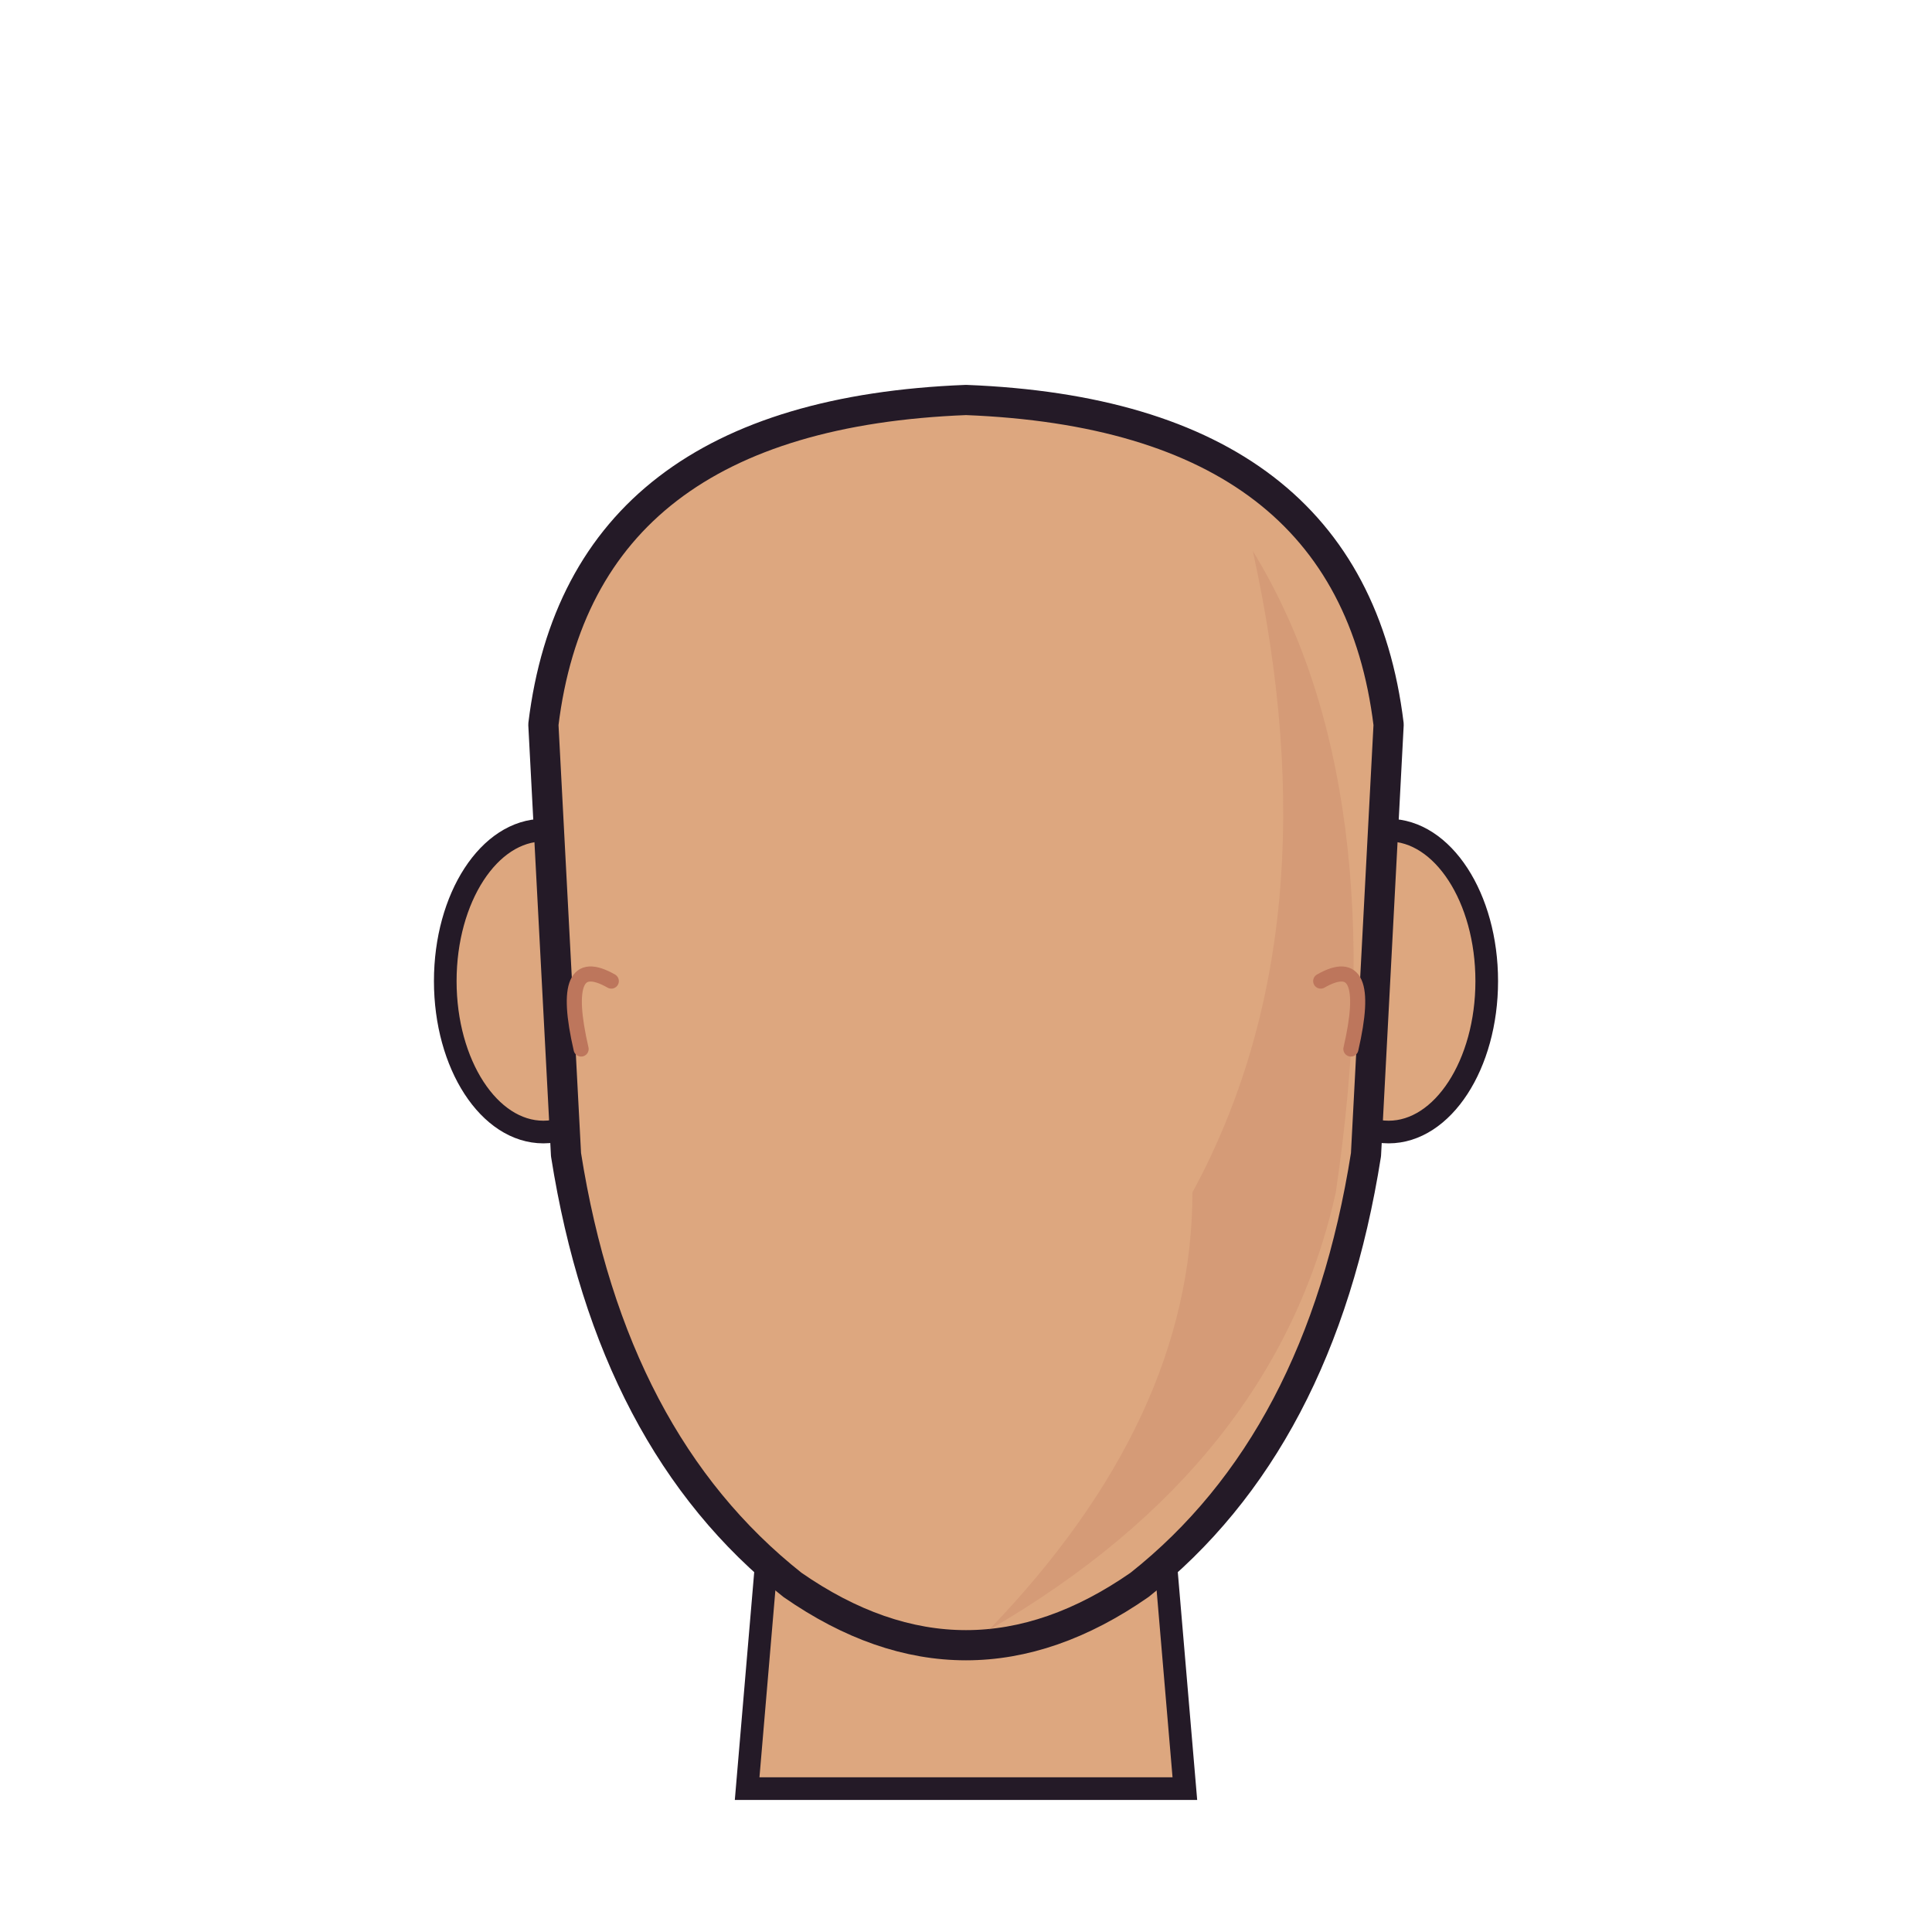
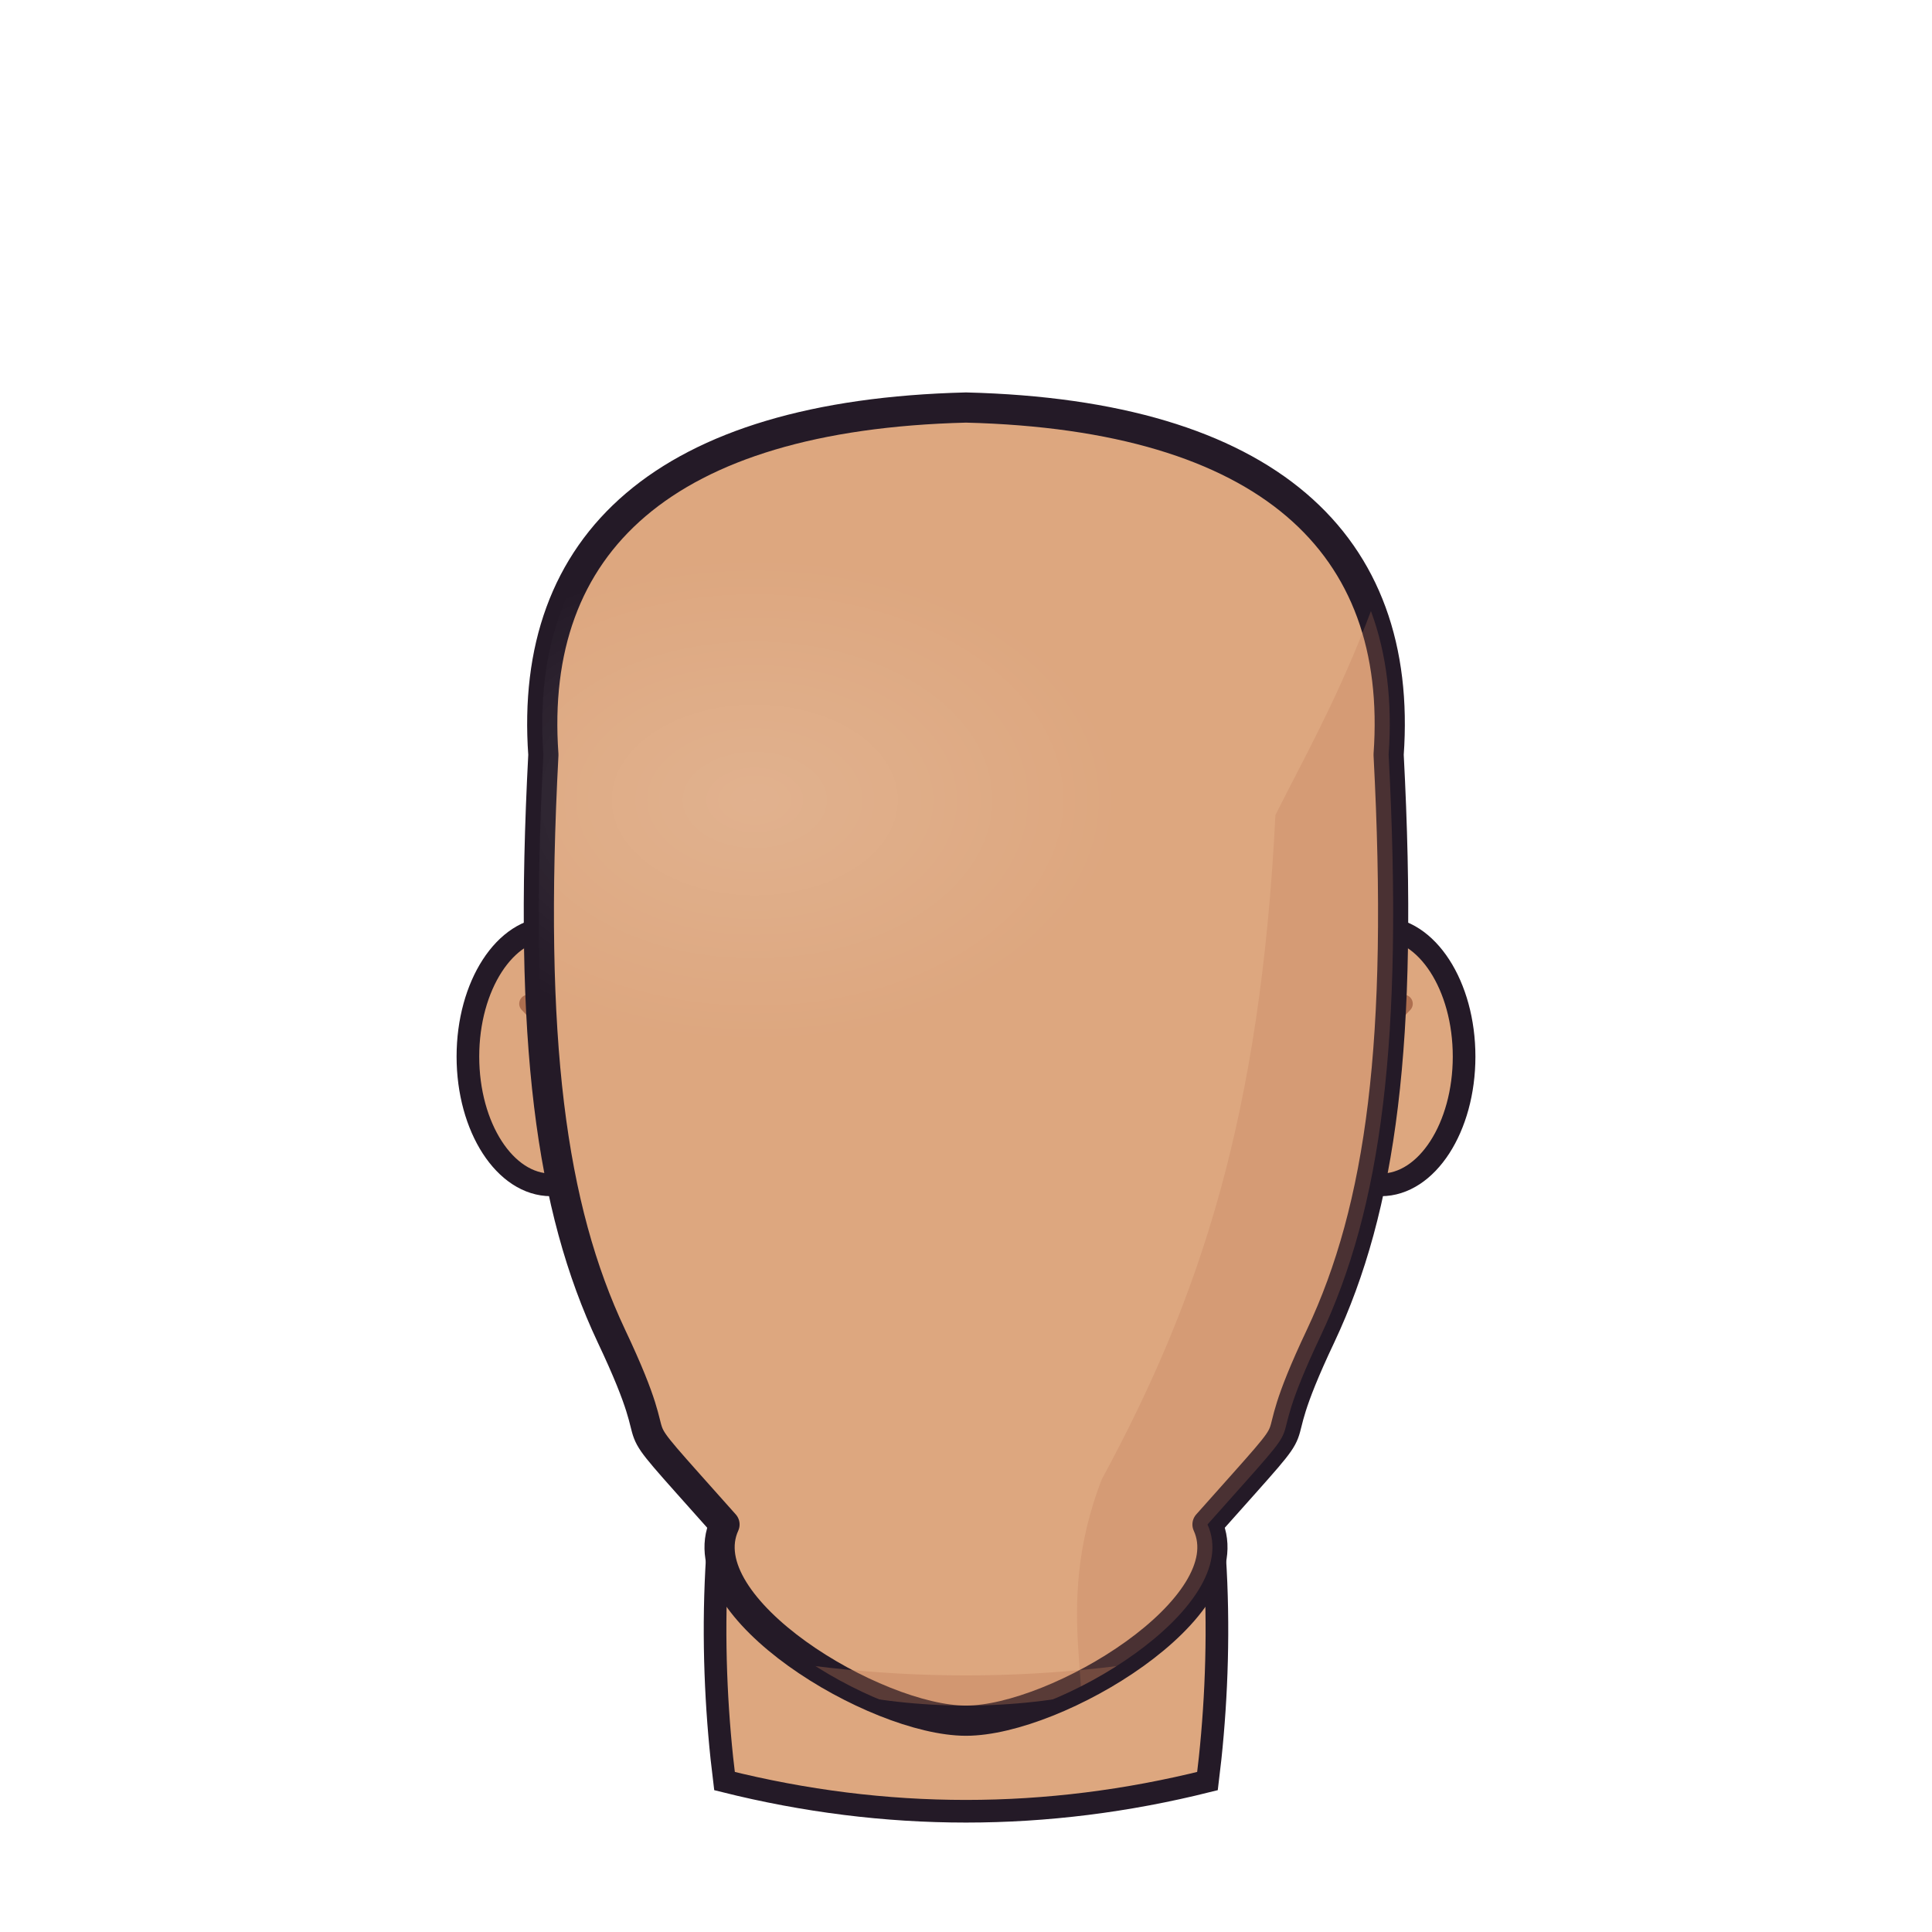
<svg xmlns="http://www.w3.org/2000/svg" viewBox="0 0 256 256" width="256" height="256" fill="none">
-   <path d="M103 190 L99 237 L157 237 L153 190Z" fill="#dda77f" stroke="#241a27" stroke-width="3" />
-   <ellipse cx="72" cy="130" rx="13" ry="20" fill="#dda77f" stroke="#241a27" stroke-width="3" />
-   <ellipse cx="184" cy="130" rx="13" ry="20" fill="#dda77f" stroke="#241a27" stroke-width="3" />
-   <path d="M72 96 Q77 55 128 53 Q179 55 184 96 L181 153 Q175 191 151 210 Q128 226 105 210 Q81 191 75 153Z" fill="#dda77f" stroke="#241a27" stroke-width="4" stroke-linejoin="round" />
-   <path d="M166 73 Q185 104 177 158 Q169 194 131 216 Q158 188 158 158 Q177 123 166 73Z" fill="#bd765c" opacity=".24" />
-   <path d="M81 130 Q74 126 77 139 M175 130 Q182 126 179 139" stroke="#bd765c" stroke-width="2" stroke-linecap="round" />
+   <defs>
+     <radialGradient id="bl">
+       <stop offset="0" stop-color="#d4746b" stop-opacity=".5" />
+       <stop offset="1" stop-color="#d4746b" stop-opacity="0" />
+     </radialGradient>
+     <radialGradient id="hl">
+       <stop offset="0" stop-color="#ffffff" stop-opacity=".12" />
+       <stop offset="1" stop-color="#ffffff" stop-opacity="0" />
+     </radialGradient>
+     <clipPath id="fc">
+       <path d="M72 100C70 72 88 55 128 54C168 55 186 72 184 100C186 138 183 160 175 177C166 196 176 184 160 202C165 213 140 228 128 228C116 228 91 213 96 202C80 184 90 196 81 177C73 160 70 138 72 100Z" />
+     </clipPath>
+   </defs>
+   <path d="M99 182 C94 200 94 220 96 236 Q128 244 160 236 C162 220 162 200 157 182Z" fill="#dda77f" stroke="#241a27" stroke-width="3" />
+   <path d="M97 198 Q128 222 159 198 L159 210 Q128 234 97 210Z" fill="#a26144" opacity=".45" />
+   <ellipse cx="73" cy="140" rx="11" ry="17" fill="#dda77f" stroke="#241a27" stroke-width="3" />
+   <ellipse cx="183" cy="140" rx="11" ry="17" fill="#dda77f" stroke="#241a27" stroke-width="3" />
+   <path d="M70 133 Q76 139 73 148 M186 133 Q180 139 183 148" stroke="#a26144" stroke-width="2.4" stroke-linecap="round" fill="none" opacity=".8" />
+   <path d="M72 100C70 72 88 55 128 54C168 55 186 72 184 100C186 138 183 160 175 177C166 196 176 184 160 202C165 213 140 228 128 228C116 228 91 213 96 202C80 184 90 196 81 177C73 160 70 138 72 100Z" fill="#dda77f" stroke="#241a27" stroke-width="4" stroke-linejoin="round" />
+   <g clip-path="url(#fc)">
+     <path d="M169 108 C167 148 159 172 146 196 C139 214 146 226 142 232 L156 242 L262 242 L262 40 L192 40 C186 78 176 94 169 108Z" fill="#bd7756" opacity=".25" />
+     <path d="M92 218 Q128 234 164 218 Q128 226 92 218Z" fill="#bd7756" opacity=".35" />
+     <ellipse cx="100" cy="106" rx="48" ry="32" fill="url(#hl)" />
+   </g>
</svg>
